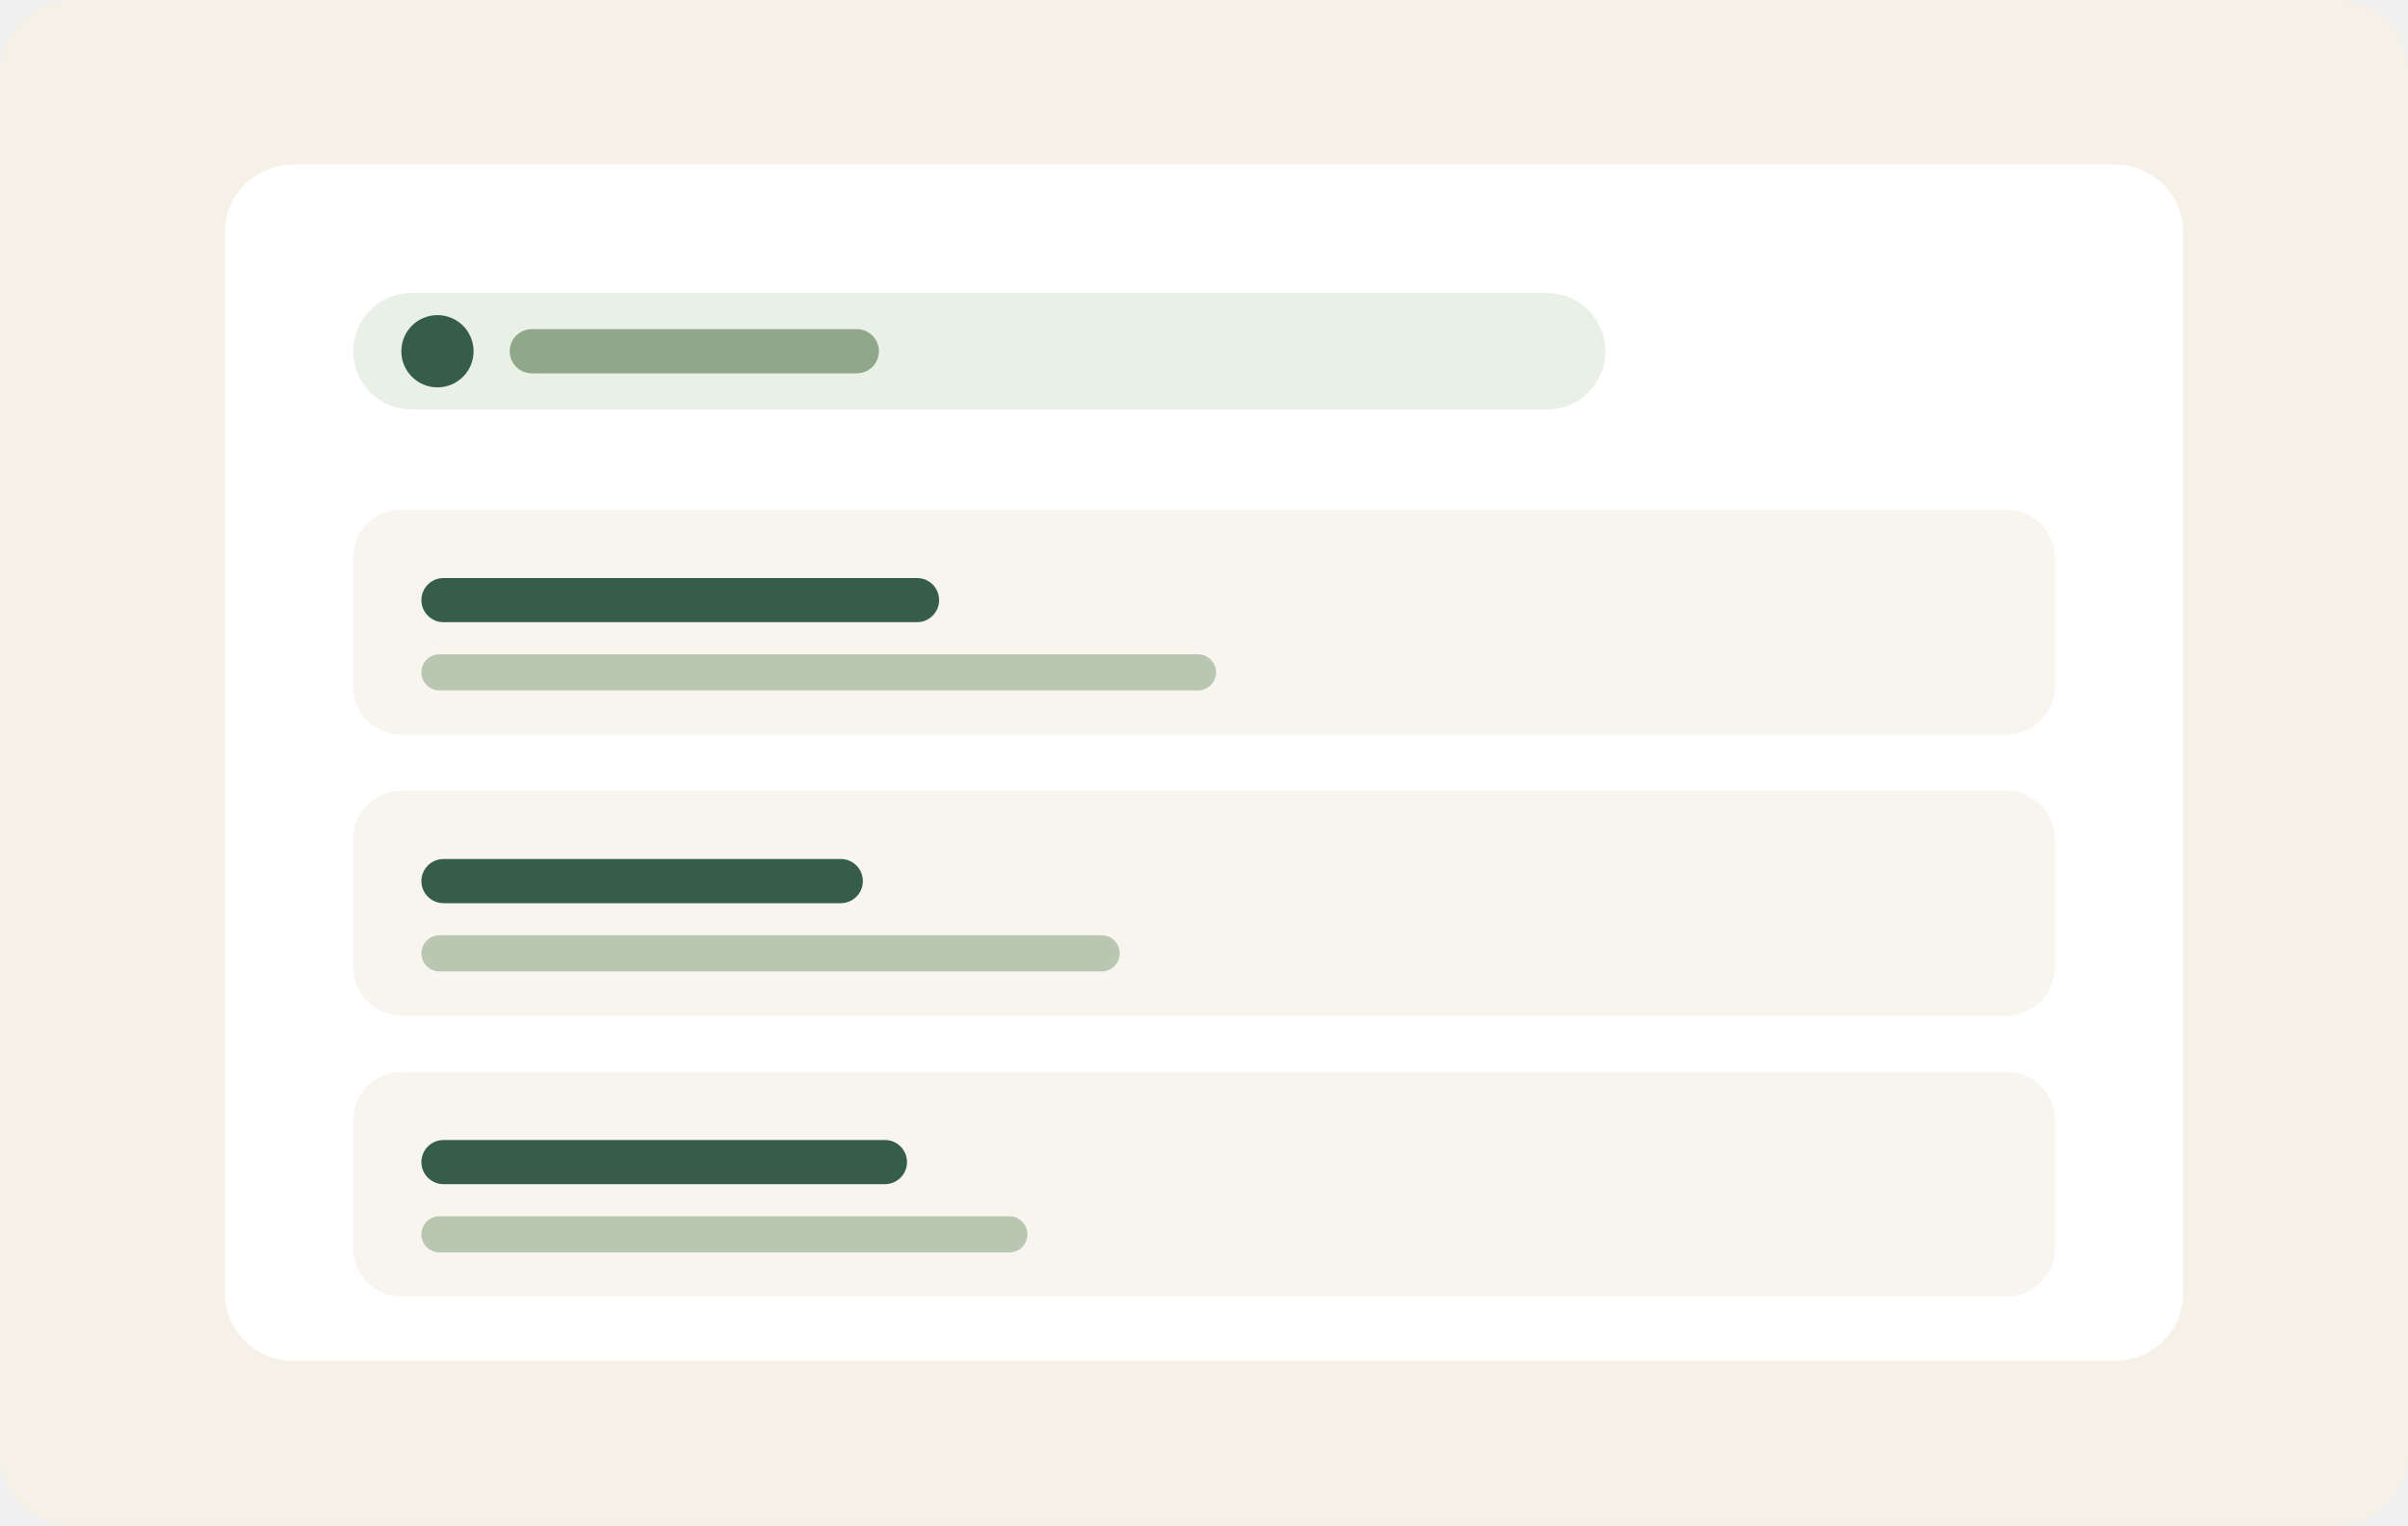
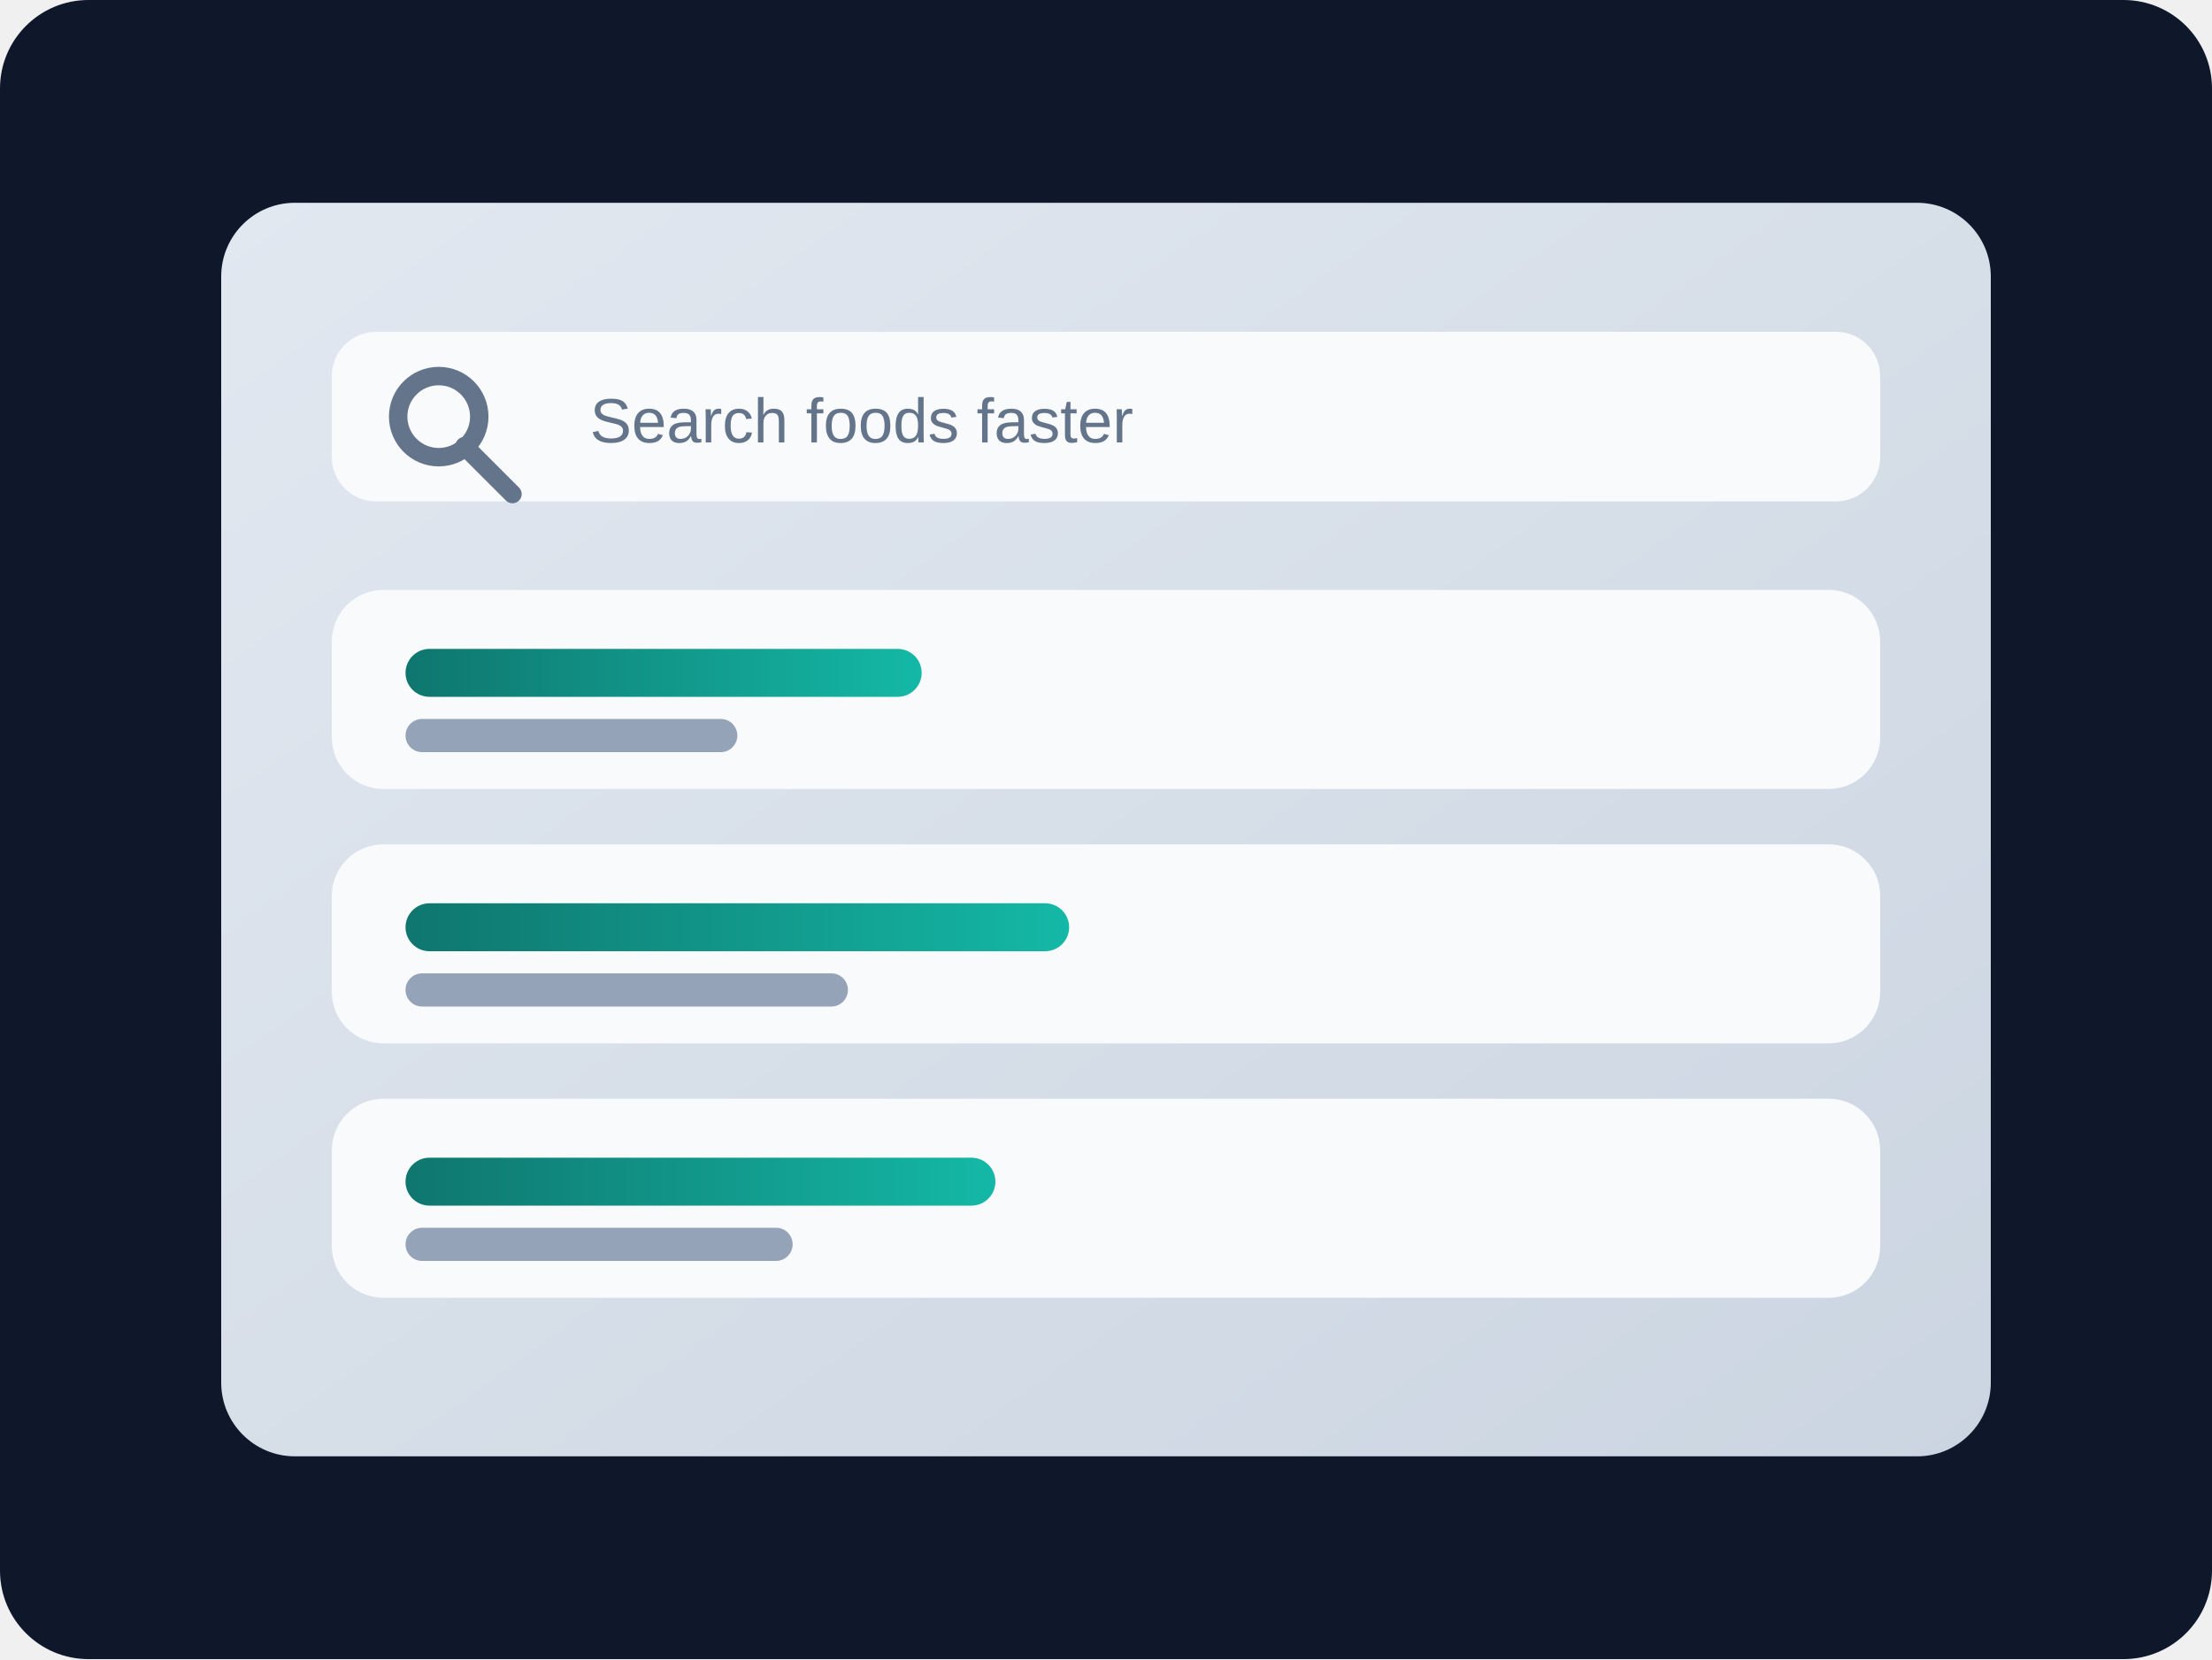
- <svg xmlns="http://www.w3.org/2000/svg" width="1200" height="760" viewBox="0 0 1200 760" fill="none">
-   <rect width="1200" height="760" rx="36" fill="#F6F1E6" />
-   <rect x="112" y="82" width="976" height="596" rx="34" fill="#FFFFFF" />
-   <rect x="176" y="146" width="624" height="58" rx="29" fill="#E9F0E5" />
-   <circle cx="218" cy="175" r="18" fill="#365D49" />
-   <rect x="254" y="164" width="184" height="22" rx="11" fill="#91A78A" />
-   <rect x="176" y="254" width="848" height="112" rx="24" fill="#F8F5EF" />
-   <rect x="210" y="288" width="258" height="22" rx="11" fill="#365D49" />
-   <rect x="210" y="326" width="396" height="18" rx="9" fill="#B8C6B2" />
-   <rect x="176" y="394" width="848" height="112" rx="24" fill="#F8F5EF" />
-   <rect x="210" y="428" width="220" height="22" rx="11" fill="#365D49" />
-   <rect x="210" y="466" width="348" height="18" rx="9" fill="#B8C6B2" />
-   <rect x="176" y="534" width="848" height="112" rx="24" fill="#F8F5EF" />
-   <rect x="210" y="568" width="242" height="22" rx="11" fill="#365D49" />
-   <rect x="210" y="606" width="302" height="18" rx="9" fill="#B8C6B2" />
+ <svg xmlns="http://www.w3.org/2000/svg" viewBox="0 0 1200 900" role="img" aria-labelledby="title desc">
+   <defs>
+     <linearGradient id="panel" x1="0%" y1="0%" x2="100%" y2="100%">
+       <stop offset="0%" stop-color="#e2e8f0" />
+       <stop offset="100%" stop-color="#cbd5e1" />
+     </linearGradient>
+     <linearGradient id="accent" x1="0%" y1="0%" x2="100%" y2="0%">
+       <stop offset="0%" stop-color="#0f766e" />
+       <stop offset="100%" stop-color="#14b8a6" />
+     </linearGradient>
+   </defs>
+   <rect width="1200" height="900" rx="48" fill="#0f172a" />
+   <rect x="120" y="110" width="960" height="680" rx="40" fill="url(#panel)" />
+   <rect x="180" y="180" width="840" height="92" rx="24" fill="#f8fafc" />
+   <circle cx="238" cy="226" r="22" fill="none" stroke="#64748b" stroke-width="10" />
+   <line x1="252" y1="242" x2="278" y2="268" stroke="#64748b" stroke-width="10" stroke-linecap="round" />
+   <text x="320" y="240" font-family="Arial, sans-serif" font-size="34" fill="#64748b">Search foods faster</text>
+   <rect x="180" y="320" width="840" height="108" rx="28" fill="#f8fafc" />
+   <rect x="180" y="458" width="840" height="108" rx="28" fill="#f8fafc" />
+   <rect x="180" y="596" width="840" height="108" rx="28" fill="#f8fafc" />
+   <rect x="220" y="352" width="280" height="26" rx="13" fill="url(#accent)" />
+   <rect x="220" y="490" width="360" height="26" rx="13" fill="url(#accent)" />
+   <rect x="220" y="628" width="320" height="26" rx="13" fill="url(#accent)" />
+   <rect x="220" y="390" width="180" height="18" rx="9" fill="#94a3b8" />
+   <rect x="220" y="528" width="240" height="18" rx="9" fill="#94a3b8" />
+   <rect x="220" y="666" width="210" height="18" rx="9" fill="#94a3b8" />
</svg>
